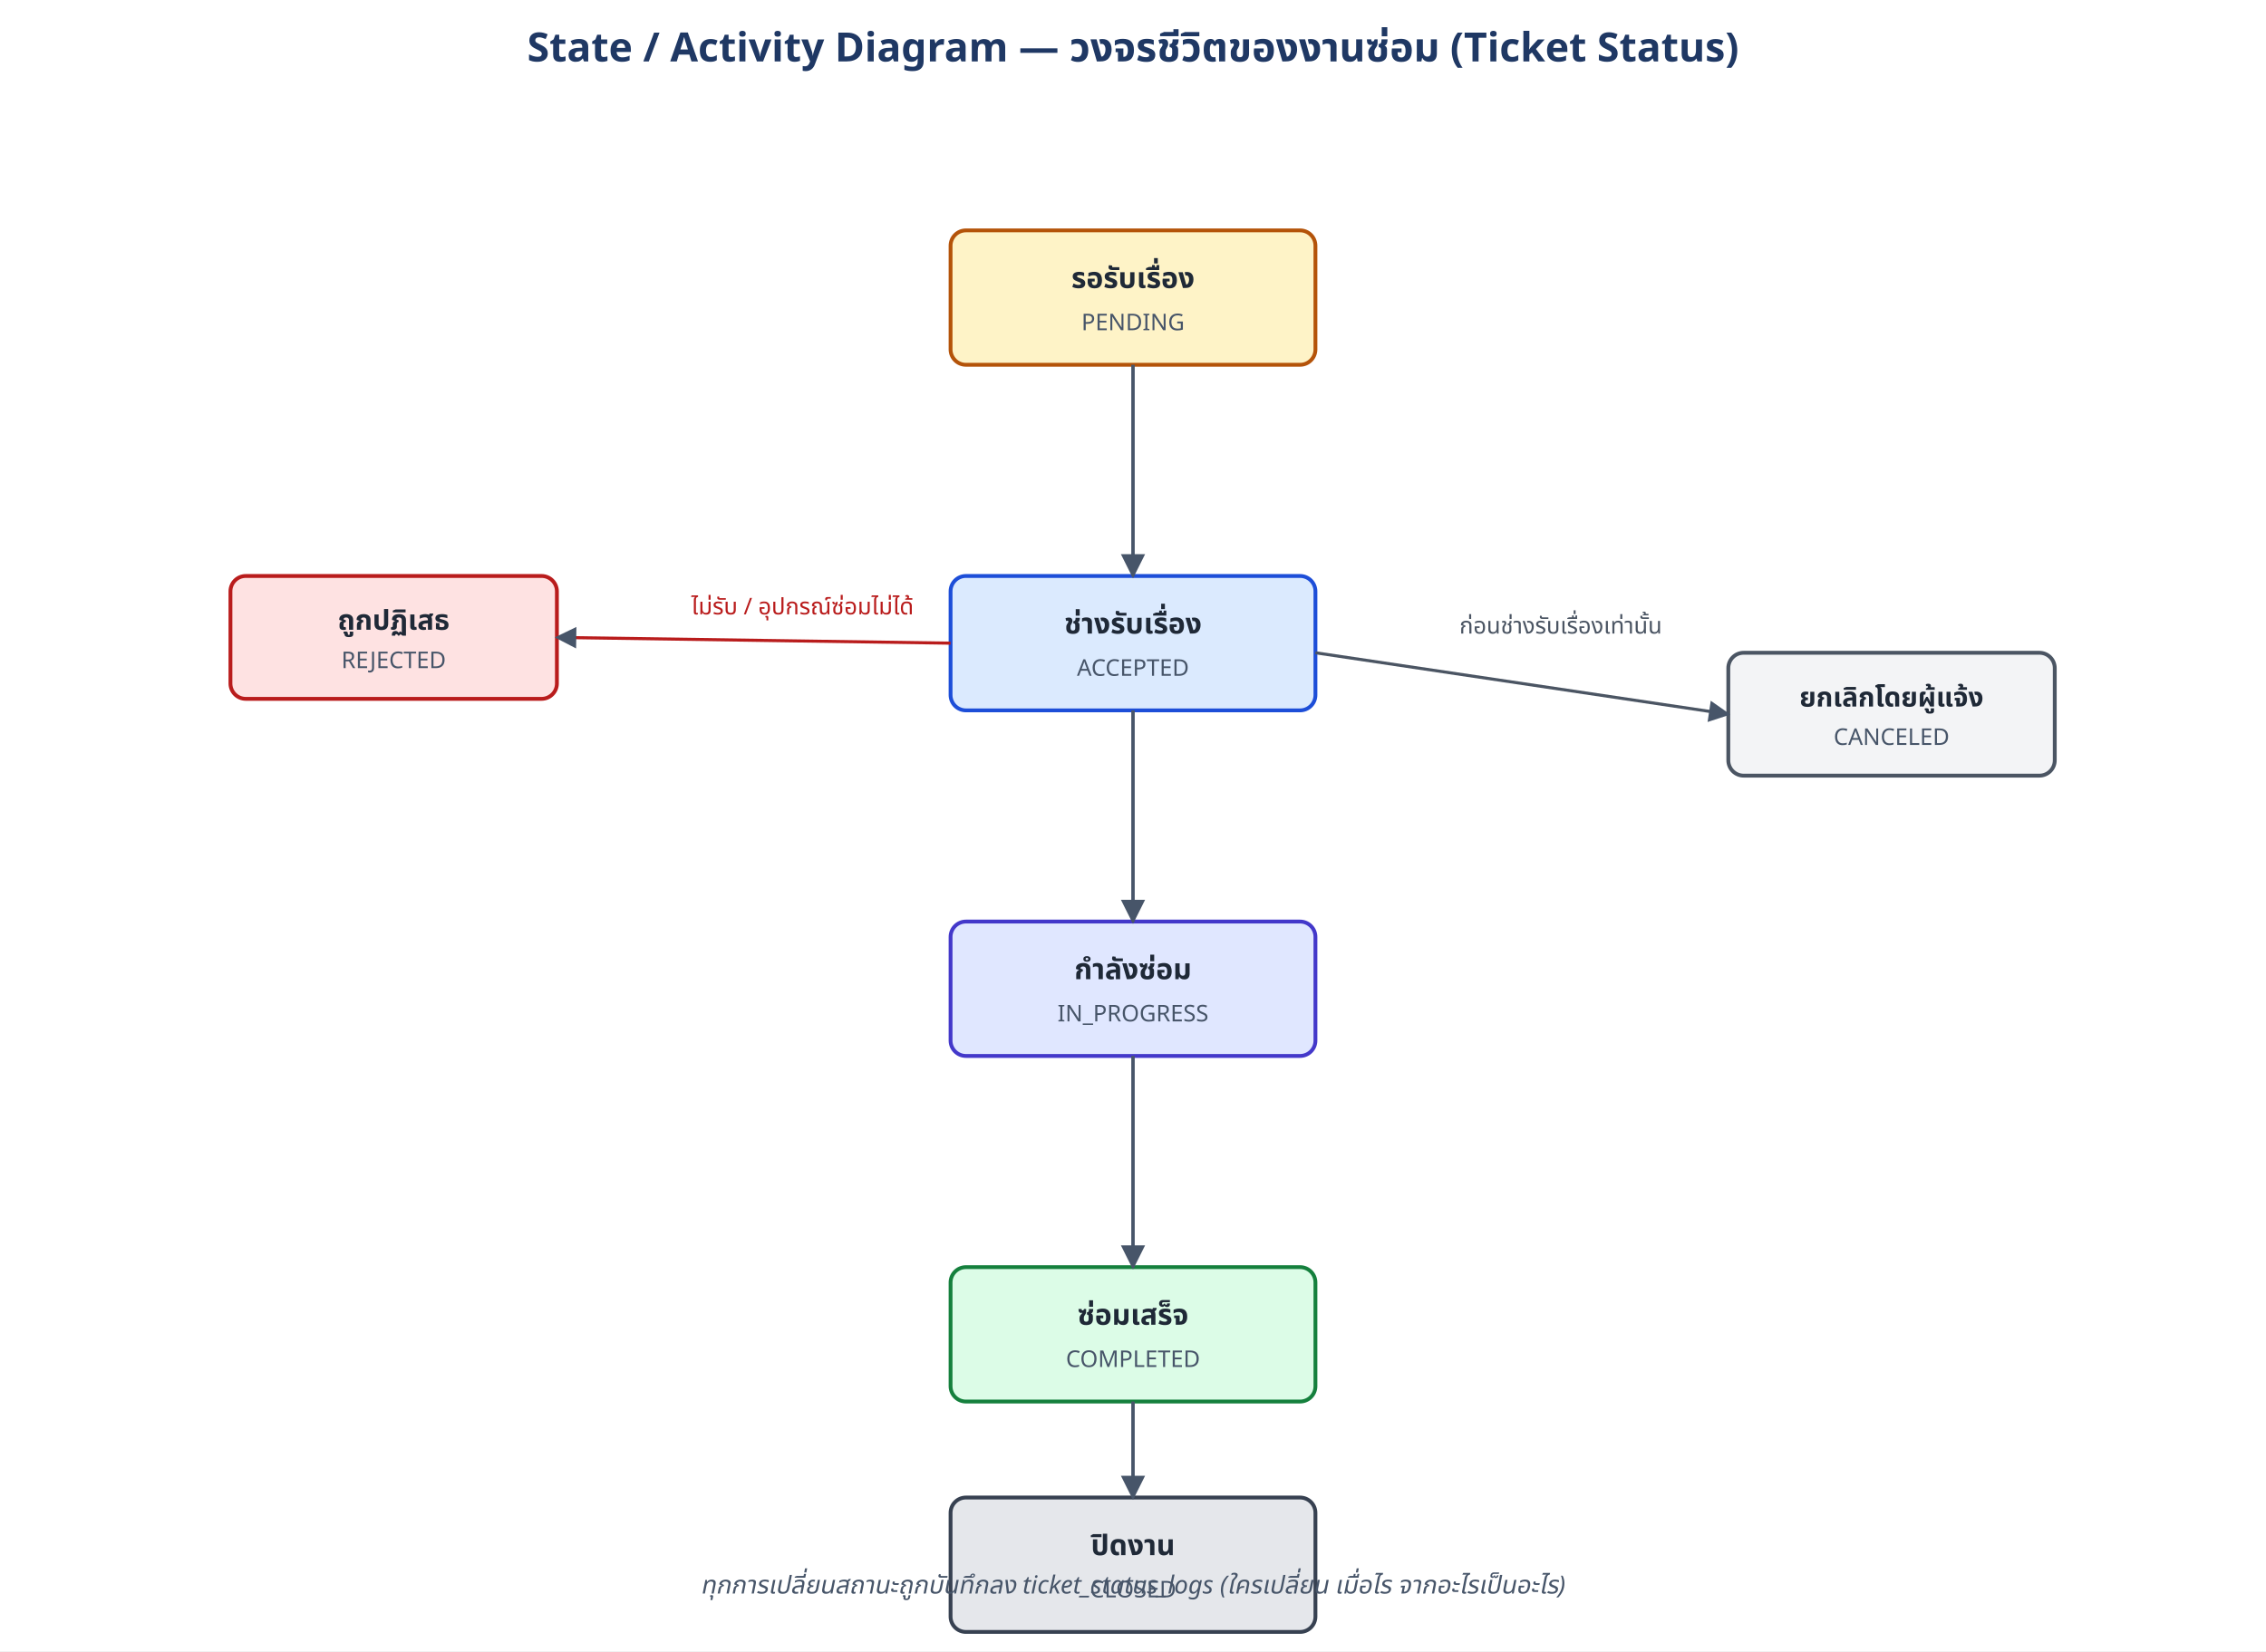
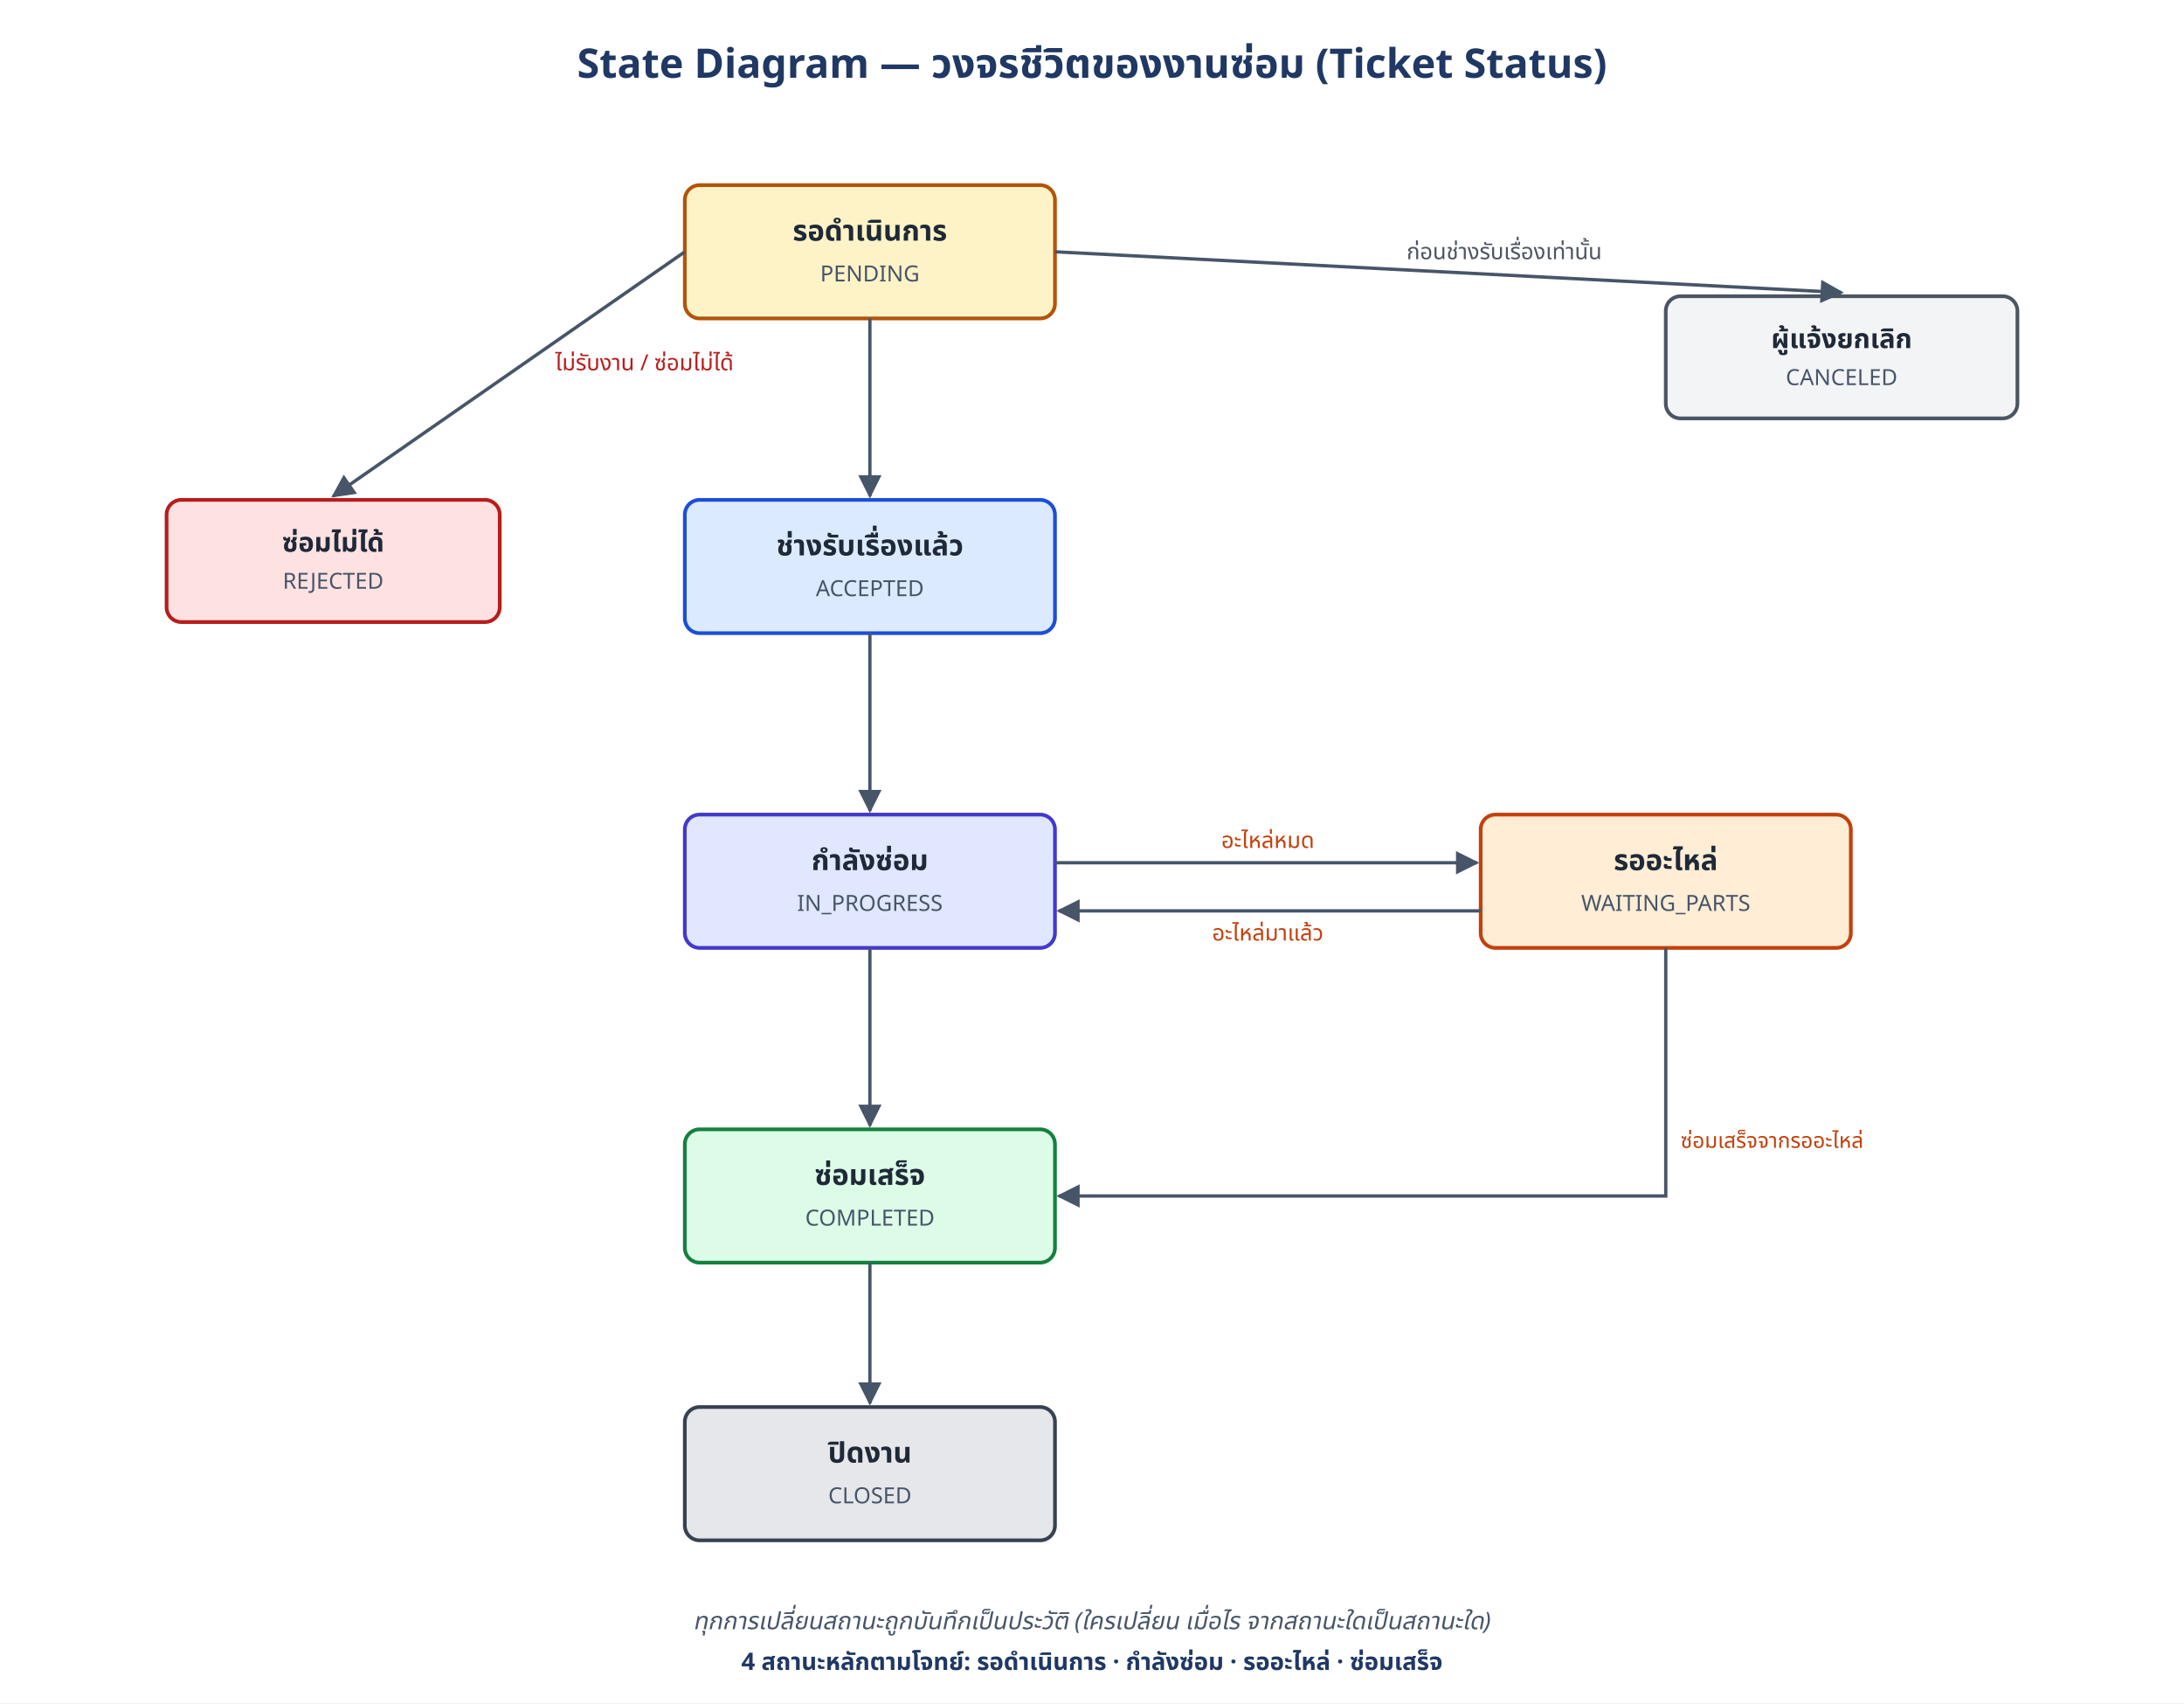
- <svg xmlns="http://www.w3.org/2000/svg" width="1180" height="860" viewBox="0 0 1180 860" font-family="'Sarabun','Noto Sans Thai','TH Sarabun New','Leelawadee UI',sans-serif">
-   <rect width="1180" height="860" fill="#ffffff" />
+ <svg xmlns="http://www.w3.org/2000/svg" width="1180" height="920" viewBox="0 0 1180 920" font-family="'Sarabun','Noto Sans Thai','Garuda',sans-serif">
  <defs>
    <marker id="arrow" viewBox="0 0 10 10" refX="9" refY="5" markerWidth="7" markerHeight="7" orient="auto-start-reverse">
      <path d="M 0 0 L 10 5 L 0 10 z" fill="#475569" />
    </marker>
-     <marker id="arrowOpen" viewBox="0 0 10 10" refX="9" refY="5" markerWidth="9" markerHeight="9" orient="auto-start-reverse">
-       <path d="M 0 0 L 10 5 L 0 10" fill="none" stroke="#475569" stroke-width="1.4" />
-     </marker>
-     <marker id="diamond" viewBox="0 0 12 12" refX="1" refY="6" markerWidth="12" markerHeight="12" orient="auto-start-reverse">
-       <path d="M 1 6 L 6 1 L 11 6 L 6 11 z" fill="#ffffff" stroke="#475569" />
-     </marker>
  </defs>
-   <text x="590.0" y="32" font-size="21" text-anchor="middle" fill="#1f3864" font-weight="bold" font-style="normal">State / Activity Diagram — วงจรชีวิตของงานซ่อม (Ticket Status)</text>
-   <rect x="495.0" y="120" width="190" height="70" rx="8" fill="#fef3c7" stroke="#b45309" stroke-width="2" />
-   <text x="590.0" y="150" font-size="15" text-anchor="middle" fill="#1f2937" font-weight="bold" font-style="normal">รอรับเรื่อง</text>
-   <text x="590.0" y="172" font-size="12" text-anchor="middle" fill="#475569" font-weight="normal" font-style="normal">PENDING</text>
-   <rect x="495.0" y="300" width="190" height="70" rx="8" fill="#dbeafe" stroke="#1d4ed8" stroke-width="2" />
-   <text x="590.0" y="330" font-size="15" text-anchor="middle" fill="#1f2937" font-weight="bold" font-style="normal">ช่างรับเรื่อง</text>
-   <text x="590.0" y="352" font-size="12" text-anchor="middle" fill="#475569" font-weight="normal" font-style="normal">ACCEPTED</text>
-   <rect x="495.0" y="480" width="190" height="70" rx="8" fill="#e0e7ff" stroke="#4338ca" stroke-width="2" />
-   <text x="590.0" y="510" font-size="15" text-anchor="middle" fill="#1f2937" font-weight="bold" font-style="normal">กำลังซ่อม</text>
-   <text x="590.0" y="532" font-size="12" text-anchor="middle" fill="#475569" font-weight="normal" font-style="normal">IN_PROGRESS</text>
-   <rect x="495.0" y="660" width="190" height="70" rx="8" fill="#dcfce7" stroke="#15803d" stroke-width="2" />
-   <text x="590.0" y="690" font-size="15" text-anchor="middle" fill="#1f2937" font-weight="bold" font-style="normal">ซ่อมเสร็จ</text>
-   <text x="590.0" y="712" font-size="12" text-anchor="middle" fill="#475569" font-weight="normal" font-style="normal">COMPLETED</text>
-   <rect x="495.0" y="780" width="190" height="70" rx="8" fill="#e5e7eb" stroke="#374151" stroke-width="2" />
-   <text x="590.0" y="810" font-size="15" text-anchor="middle" fill="#1f2937" font-weight="bold" font-style="normal">ปิดงาน</text>
-   <text x="590.0" y="832" font-size="12" text-anchor="middle" fill="#475569" font-weight="normal" font-style="normal">CLOSED</text>
-   <line x1="590.0" y1="190" x2="590.0" y2="300" stroke="#475569" stroke-width="1.8" marker-end="url(#arrow)" />
-   <line x1="590.0" y1="370" x2="590.0" y2="480" stroke="#475569" stroke-width="1.8" marker-end="url(#arrow)" />
-   <line x1="590.0" y1="550" x2="590.0" y2="660" stroke="#475569" stroke-width="1.8" marker-end="url(#arrow)" />
-   <line x1="590.0" y1="730" x2="590.0" y2="780" stroke="#475569" stroke-width="1.8" marker-end="url(#arrow)" />
-   <rect x="120" y="300" width="170" height="64" rx="8" fill="#fee2e2" stroke="#b91c1c" stroke-width="2" />
-   <text x="205" y="328" font-size="14.5" text-anchor="middle" fill="#1f2937" font-weight="bold" font-style="normal">ถูกปฏิเสธ</text>
-   <text x="205" y="348" font-size="12" text-anchor="middle" fill="#475569" font-weight="normal" font-style="normal">REJECTED</text>
-   <line x1="495.0" y1="335" x2="290" y2="332" stroke="#b91c1c" stroke-width="1.6" marker-end="url(#arrow)" />
-   <text x="360" y="320" font-size="12" text-anchor="start" fill="#b91c1c" font-weight="normal" font-style="normal">ไม่รับ / อุปกรณ์ซ่อมไม่ได้</text>
-   <rect x="900" y="340" width="170" height="64" rx="8" fill="#f3f4f6" stroke="#4b5563" stroke-width="2" />
-   <text x="985" y="368" font-size="14" text-anchor="middle" fill="#1f2937" font-weight="bold" font-style="normal">ยกเลิกโดยผู้แจ้ง</text>
-   <text x="985" y="388" font-size="12" text-anchor="middle" fill="#475569" font-weight="normal" font-style="normal">CANCELED</text>
-   <line x1="685.0" y1="340" x2="900" y2="372" stroke="#4b5563" stroke-width="1.6" marker-end="url(#arrow)" />
-   <text x="760" y="330" font-size="12" text-anchor="start" fill="#4b5563" font-weight="normal" font-style="normal">ก่อนช่างรับเรื่องเท่านั้น</text>
-   <text x="590.0" y="830" font-size="13" text-anchor="middle" fill="#475569" font-weight="normal" font-style="italic">ทุกการเปลี่ยนสถานะถูกบันทึกลง ticket_status_logs (ใครเปลี่ยน เมื่อไร จากอะไรเป็นอะไร)</text>
+   <rect width="1180" height="920" fill="#ffffff" />
+   <text x="590.0" y="42" font-size="22" text-anchor="middle" fill="#1f3864" font-weight="bold" font-style="normal">State Diagram — วงจรชีวิตของงานซ่อม (Ticket Status)</text>
+   <rect x="370.0" y="100" width="200" height="72" rx="8" fill="#fef3c7" stroke="#b45309" stroke-width="2" />
+   <text x="470" y="130" font-size="15.5" text-anchor="middle" fill="#1f2937" font-weight="bold" font-style="normal">รอดำเนินการ</text>
+   <text x="470" y="152" font-size="12" text-anchor="middle" fill="#475569" font-weight="normal" font-style="normal">PENDING</text>
+   <rect x="370.0" y="270" width="200" height="72" rx="8" fill="#dbeafe" stroke="#1d4ed8" stroke-width="2" />
+   <text x="470" y="300" font-size="15.5" text-anchor="middle" fill="#1f2937" font-weight="bold" font-style="normal">ช่างรับเรื่องแล้ว</text>
+   <text x="470" y="322" font-size="12" text-anchor="middle" fill="#475569" font-weight="normal" font-style="normal">ACCEPTED</text>
+   <rect x="370.0" y="440" width="200" height="72" rx="8" fill="#e0e7ff" stroke="#4338ca" stroke-width="2" />
+   <text x="470" y="470" font-size="15.5" text-anchor="middle" fill="#1f2937" font-weight="bold" font-style="normal">กำลังซ่อม</text>
+   <text x="470" y="492" font-size="12" text-anchor="middle" fill="#475569" font-weight="normal" font-style="normal">IN_PROGRESS</text>
+   <rect x="370.0" y="610" width="200" height="72" rx="8" fill="#dcfce7" stroke="#15803d" stroke-width="2" />
+   <text x="470" y="640" font-size="15.5" text-anchor="middle" fill="#1f2937" font-weight="bold" font-style="normal">ซ่อมเสร็จ</text>
+   <text x="470" y="662" font-size="12" text-anchor="middle" fill="#475569" font-weight="normal" font-style="normal">COMPLETED</text>
+   <rect x="370.0" y="760" width="200" height="72" rx="8" fill="#e5e7eb" stroke="#374151" stroke-width="2" />
+   <text x="470" y="790" font-size="15.5" text-anchor="middle" fill="#1f2937" font-weight="bold" font-style="normal">ปิดงาน</text>
+   <text x="470" y="812" font-size="12" text-anchor="middle" fill="#475569" font-weight="normal" font-style="normal">CLOSED</text>
+   <path d="M 470 172 L 470 268" fill="none" stroke="#475569" stroke-width="1.8" marker-end="url(#arrow)" />
+   <path d="M 470 342 L 470 438" fill="none" stroke="#475569" stroke-width="1.8" marker-end="url(#arrow)" />
+   <path d="M 470 512 L 470 608" fill="none" stroke="#475569" stroke-width="1.8" marker-end="url(#arrow)" />
+   <path d="M 470 682 L 470 758" fill="none" stroke="#475569" stroke-width="1.8" marker-end="url(#arrow)" />
+   <rect x="800" y="440" width="200" height="72" rx="8" fill="#ffedd5" stroke="#c2410c" stroke-width="2" />
+   <text x="900.0" y="470" font-size="15.5" text-anchor="middle" fill="#1f2937" font-weight="bold" font-style="normal">รออะไหล่</text>
+   <text x="900.0" y="492" font-size="12" text-anchor="middle" fill="#475569" font-weight="normal" font-style="normal">WAITING_PARTS</text>
+   <path d="M 570.0 466 L 798 466" fill="none" stroke="#475569" stroke-width="1.8" marker-end="url(#arrow)" />
+   <text x="685.0" y="458" font-size="12" text-anchor="middle" fill="#c2410c" font-weight="normal" font-style="normal">อะไหล่หมด</text>
+   <path d="M 800 492 L 572.0 492" fill="none" stroke="#475569" stroke-width="1.8" marker-end="url(#arrow)" />
+   <text x="685.0" y="508" font-size="12" text-anchor="middle" fill="#c2410c" font-weight="normal" font-style="normal">อะไหล่มาแล้ว</text>
+   <path d="M 900.0 512 L 900.0 646 L 572.0 646" fill="none" stroke="#475569" stroke-width="1.8" marker-end="url(#arrow)" />
+   <text x="908.0" y="620" font-size="11.5" text-anchor="start" fill="#c2410c" font-weight="normal" font-style="normal">ซ่อมเสร็จจากรออะไหล่</text>
+   <rect x="90" y="270" width="180" height="66" rx="8" fill="#fee2e2" stroke="#b91c1c" stroke-width="2" />
+   <text x="180" y="298" font-size="14.5" text-anchor="middle" fill="#1f2937" font-weight="bold" font-style="normal">ซ่อมไม่ได้</text>
+   <text x="180" y="318" font-size="12" text-anchor="middle" fill="#475569" font-weight="normal" font-style="normal">REJECTED</text>
+   <path d="M 370.0 136 L 180 268" fill="none" stroke="#475569" stroke-width="1.8" marker-end="url(#arrow)" />
+   <text x="300" y="200" font-size="12" text-anchor="start" fill="#b91c1c" font-weight="normal" font-style="normal">ไม่รับงาน / ซ่อมไม่ได้</text>
+   <rect x="900" y="160" width="190" height="66" rx="8" fill="#f3f4f6" stroke="#4b5563" stroke-width="2" />
+   <text x="995" y="188" font-size="14.5" text-anchor="middle" fill="#1f2937" font-weight="bold" font-style="normal">ผู้แจ้งยกเลิก</text>
+   <text x="995" y="208" font-size="12" text-anchor="middle" fill="#475569" font-weight="normal" font-style="normal">CANCELED</text>
+   <path d="M 570.0 136 L 995 158" fill="none" stroke="#475569" stroke-width="1.8" marker-end="url(#arrow)" />
+   <text x="760" y="140" font-size="12" text-anchor="start" fill="#4b5563" font-weight="normal" font-style="normal">ก่อนช่างรับเรื่องเท่านั้น</text>
+   <text x="590.0" y="880" font-size="13" text-anchor="middle" fill="#475569" font-weight="normal" font-style="italic">ทุกการเปลี่ยนสถานะถูกบันทึกเป็นประวัติ (ใครเปลี่ยน เมื่อไร จากสถานะใดเป็นสถานะใด)</text>
+   <text x="590.0" y="902" font-size="13" text-anchor="middle" fill="#1f3864" font-weight="bold" font-style="normal">4 สถานะหลักตามโจทย์: รอดำเนินการ · กำลังซ่อม · รออะไหล่ · ซ่อมเสร็จ</text>
</svg>
